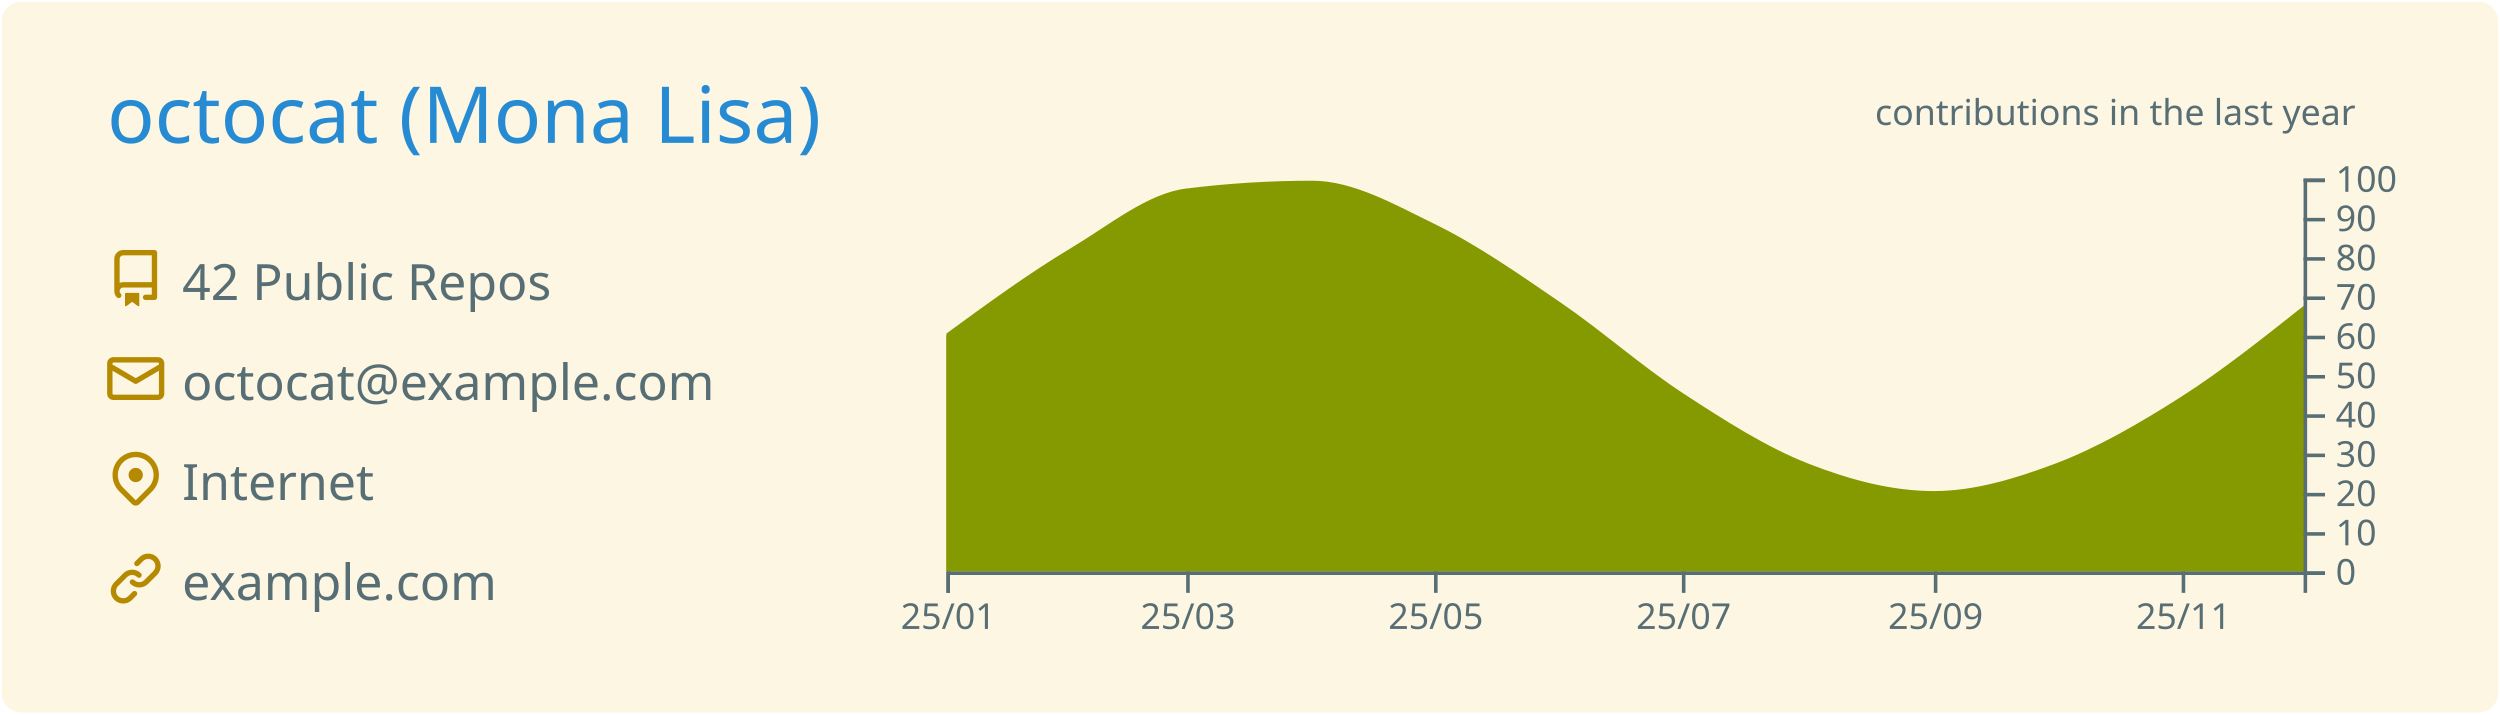
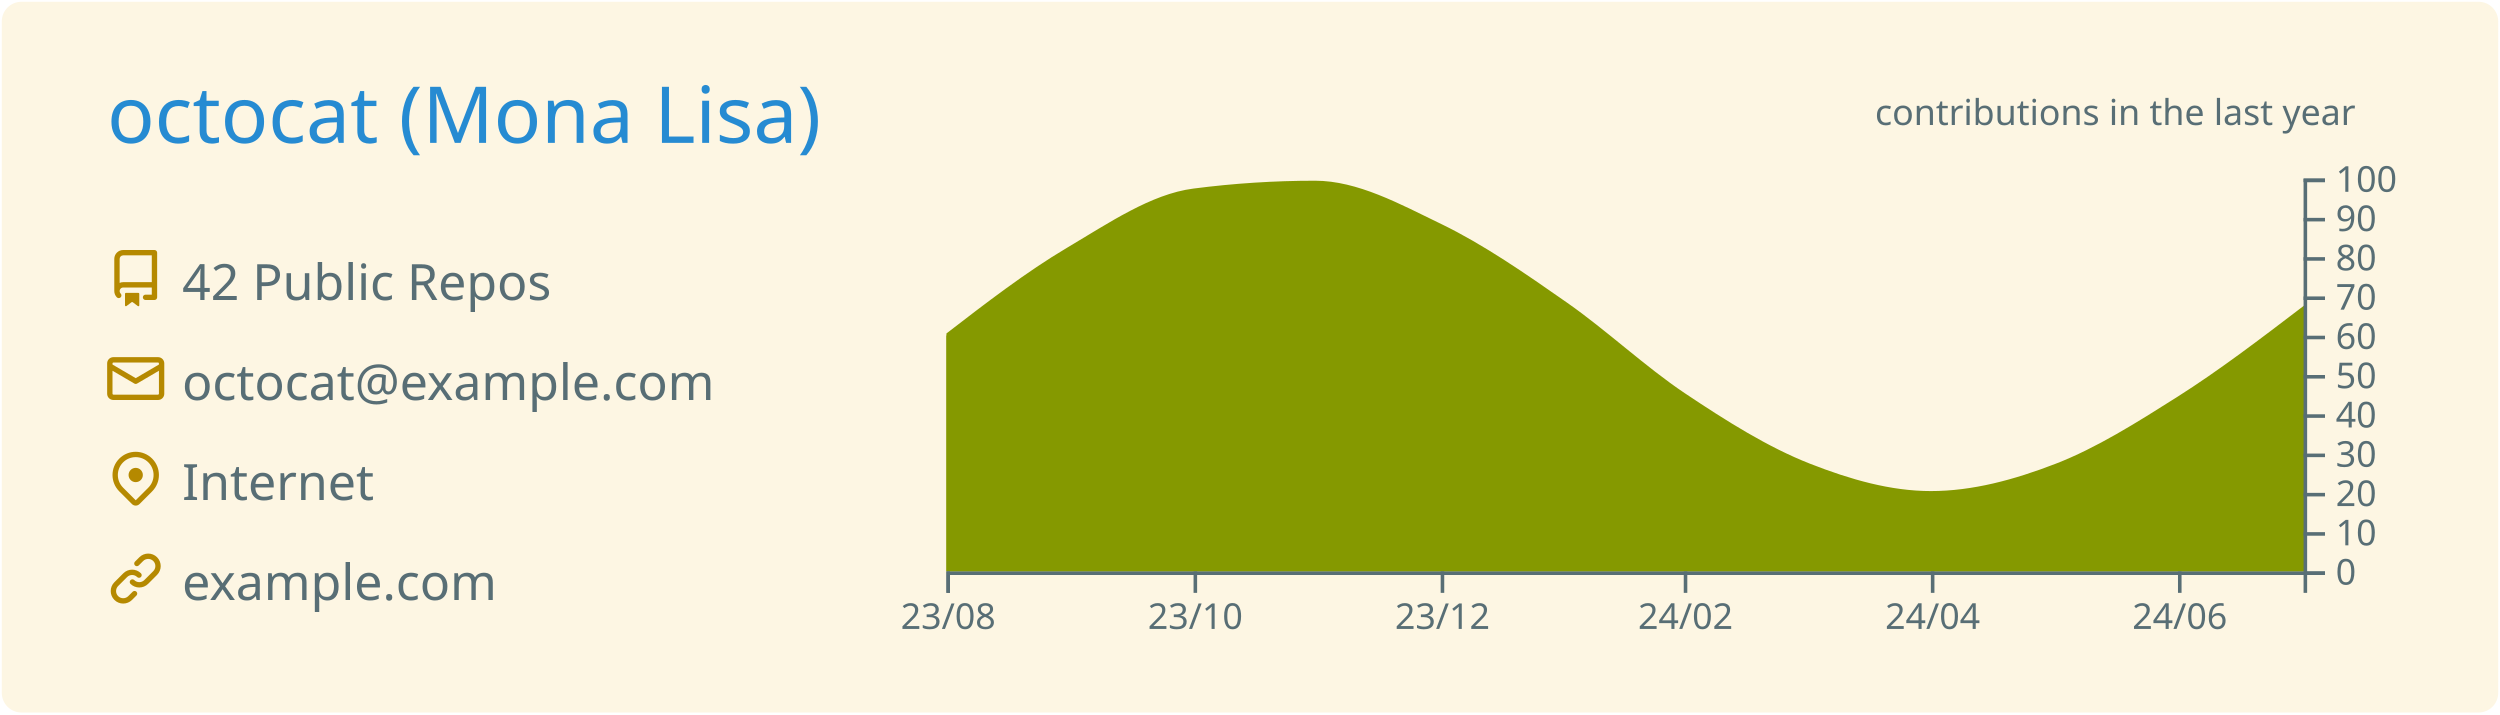
<svg xmlns="http://www.w3.org/2000/svg" width="700" height="200" viewBox="0 0 700 200">
  <style>
@keyframes gpsc-fade{from{opacity:0}to{opacity:1}}
@keyframes gpsc-rise{from{opacity:0;transform:translateY(16px)}to{opacity:1;transform:translateY(0)}}
@keyframes gpsc-grow{from{transform:scaleY(0)}to{transform:scaleY(1)}}
@keyframes gpsc-pop{from{opacity:0;transform:scale(.55)}to{opacity:1;transform:scale(1)}}
@keyframes gpsc-wipe{from{transform:translateX(calc(-1 * var(--gpsc-w,420px)))}to{transform:translateX(0)}}
@keyframes gpsc-tint{from{filter:sepia(.7) saturate(4) hue-rotate(-70deg)}to{filter:sepia(0) saturate(1) hue-rotate(0)}}
@keyframes gpsc-rgb{0%{filter:hue-rotate(0deg) saturate(1)}50%{filter:hue-rotate(180deg) saturate(1.7)}100%{filter:hue-rotate(360deg) saturate(1)}}.gpsc-item{animation:gpsc-fade 1.2s ease both calc(var(--gpsc-i,0) * 0.18s)}.arc{animation:gpsc-pop 1.2s ease both 1.35s;transform-box:fill-box;transform-origin:center}rect.bar{animation:gpsc-grow 1.5s cubic-bezier(.2,.7,.3,1) both 1.35s;transform-box:fill-box;transform-origin:center bottom}.gpsc-reveal{animation:gpsc-wipe 1.8s linear both 1.2s}@media (prefers-reduced-motion:reduce){.gpsc-root,.gpsc-root *,.gpsc-item,.gpsc-chart,rect.bar,.arc,.gpsc-reveal{animation:none!important}}</style>
  <style>* {
          font-family: 'Segoe UI', Ubuntu, "Helvetica Neue", Sans-Serif
        }</style>
  <g class="gpsc-root">
    <rect x="1" y="1" rx="5" ry="5" height="99%" width="99.714%" stroke="#fdf6e3" stroke-width="1" fill="#fdf6e3" stroke-opacity="1" />
    <text x="30" y="40" class="gpsc-item" style="--gpsc-i: 0; font-size: 22px; fill: #268bd2;">octocat (Mona Lisa)</text>
    <g transform="translate(0,40)">
      <g transform="translate(30,30)">
        <g class="gpsc-item" style="--gpsc-i: 0;">
          <g transform="translate(0,0)" width="14" height="14" fill="#b58900">
            <path fill-rule="evenodd" d="M2 2.5A2.5 2.5 0 014.5 0h8.75a.75.75 0 01.75.75v12.5a.75.75 0 01-.75.75h-2.5a.75.75 0 110-1.5h1.75v-2h-8a1 1 0 00-.714 1.7.75.75 0 01-1.072 1.05A2.495 2.495 0 012 11.5v-9zm10.5-1V9h-8c-.356 0-.694.074-1 .208V2.5a1 1 0 011-1h8zM5 12.25v3.25a.25.25 0 00.4.2l1.45-1.087a.25.25 0 01.3 0L8.6 15.7a.25.25 0 00.4-.2v-3.25a.25.25 0 00-.25-.25h-3.5a.25.25 0 00-.25.25z" />
          </g>
        </g>
        <g class="gpsc-item" style="--gpsc-i: 1;">
          <g transform="translate(0,28)" width="14" height="14" fill="#b58900">
            <path fill-rule="evenodd" d="M1.75 2A1.75 1.75 0 000 3.75v.736a.75.75 0 000 .027v7.737C0 13.216.784 14 1.75 14h12.5A1.75 1.75 0 0016 12.25v-8.5A1.75 1.75 0 0014.25 2H1.75zM14.5 4.07v-.32a.25.25 0 00-.25-.25H1.75a.25.25 0 00-.25.25v.32L8 7.88l6.5-3.81zm-13 1.74v6.441c0 .138.112.25.25.25h12.5a.25.25 0 00.25-.25V5.809L8.38 9.397a.75.75 0 01-.76 0L1.5 5.809z" />
          </g>
        </g>
        <g class="gpsc-item" style="--gpsc-i: 2;">
          <g transform="translate(0,56)" width="14" height="14" fill="#b58900">
            <path fill-rule="evenodd" d="M11.536 3.464a5 5 0 010 7.072L8 14.07l-3.536-3.535a5 5 0 117.072-7.072v.001zm1.06 8.132a6.5 6.5 0 10-9.192 0l3.535 3.536a1.5 1.5 0 002.122 0l3.535-3.536zM8 9a2 2 0 100-4 2 2 0 000 4z" />
          </g>
        </g>
        <g class="gpsc-item" style="--gpsc-i: 3;">
          <g transform="translate(0,84)" width="14" height="14" fill="#b58900">
            <path fill-rule="evenodd" d="M7.775 3.275a.75.75 0 001.06 1.06l1.25-1.25a2 2 0 112.83 2.83l-2.5 2.5a2 2 0 01-2.83 0 .75.75 0 00-1.06 1.06 3.5 3.5 0 004.95 0l2.5-2.5a3.5 3.5 0 00-4.95-4.95l-1.25 1.25zm-4.69 9.64a2 2 0 010-2.83l2.5-2.5a2 2 0 012.83 0 .75.75 0 001.06-1.06 3.5 3.5 0 00-4.95 0l-2.5 2.5a3.5 3.5 0 004.95 4.95l1.25-1.25a.75.75 0 00-1.06-1.06l-1.25 1.25a2 2 0 01-2.83 0z" />
          </g>
        </g>
        <text x="21" y="14" class="gpsc-item" style="--gpsc-i: 0; fill: #586e75; font-size: 14px;">42 Public Repos</text>
        <text x="21" y="42" class="gpsc-item" style="--gpsc-i: 1; fill: #586e75; font-size: 14px;">octocat@example.com</text>
        <text x="21" y="70" class="gpsc-item" style="--gpsc-i: 2; fill: #586e75; font-size: 14px;">Internet</text>
        <text x="21" y="98" class="gpsc-item" style="--gpsc-i: 3; fill: #586e75; font-size: 14px;">example.com</text>
      </g>
      <g color="#859900" transform="translate(295,10)">
        <clipPath id="gpsc-reveal-clip">
          <rect class="gpsc-reveal" x="-30" y="0" width="410" height="110" style="--gpsc-w: 410px; --gpsc-i: 4;" />
        </clipPath>
        <g clip-path="url(#gpsc-reveal-clip)" class="gpsc-chart" style="--gpsc-i: 4;">
-           <path transform="translate(-30,0)" stroke="#859900" fill="#859900" opacity="1" d="M0,44C11.756,35.414,23.513,26.828,35.269,19.8C45.888,13.452,56.507,4.625,67.126,3.3C78.882,1.833,90.639,1.1,102.395,1.1C113.772,1.1,125.15,7.66,136.527,13.2C148.283,18.925,160.04,27.165,171.796,35.2C183.174,42.976,194.551,53.073,205.928,60.5C217.685,68.175,229.441,75.717,241.198,80.3C252.954,84.883,264.711,88,276.467,88C287.844,88,299.222,84.571,310.599,80.3C322.355,75.887,334.112,69.094,345.868,61.6C357.246,54.348,368.623,45.324,380,36.3L380,110C368.623,110,357.246,110,345.868,110C334.112,110,322.355,110,310.599,110C299.222,110,287.844,110,276.467,110C264.711,110,252.954,110,241.198,110C229.441,110,217.685,110,205.928,110C194.551,110,183.174,110,171.796,110C160.04,110,148.283,110,136.527,110C125.15,110,113.772,110,102.395,110C90.639,110,78.882,110,67.126,110C56.507,110,45.888,110,35.269,110C23.513,110,11.756,110,0,110Z" />
+           <path transform="translate(-30,0)" stroke="#859900" fill="#859900" opacity="1" d="M0,44C11.343,35.259,22.687,26.517,34.03,19.8C45.751,12.859,57.473,4.816,69.194,3.3C80.537,1.833,91.881,1.1,103.224,1.1C114.945,1.1,126.667,7.517,138.388,13.2C150.109,18.883,161.831,26.998,173.552,35.2C184.517,42.873,195.483,53.159,206.448,60.5C218.169,68.348,229.891,75.706,241.612,80.3C252.955,84.746,264.299,88,275.642,88C287.363,88,299.085,84.836,310.806,80.3C322.149,75.911,333.493,68.782,344.836,61.6C356.557,54.179,368.279,45.24,380,36.3L380,110C368.279,110,356.557,110,344.836,110C333.493,110,322.149,110,310.806,110C299.085,110,287.363,110,275.642,110C264.299,110,252.955,110,241.612,110C229.891,110,218.169,110,206.448,110C195.483,110,184.517,110,173.552,110C161.831,110,150.109,110,138.388,110C126.667,110,114.945,110,103.224,110C91.881,110,80.537,110,69.194,110C57.473,110,45.751,110,34.03,110C22.687,110,11.343,110,0,110Z" />
        </g>
        <g color="#586e75" transform="translate(-30,110)" fill="none" font-size="10" font-family="sans-serif" text-anchor="middle">
          <path class="domain" stroke="currentColor" d="M0.5,6V0.5H380.5V6" />
          <g class="tick" opacity="1" transform="translate(0.5,0)">
            <line stroke="currentColor" y2="6" />
-             <text fill="currentColor" y="9" dy="0.71em">25/01</text>
+             <text fill="currentColor" y="9" dy="0.71em">23/08</text>
          </g>
-           <g class="tick" opacity="1" transform="translate(67.62575,0)">
+           <g class="tick" opacity="1" transform="translate(69.69403,0)">
            <line stroke="currentColor" y2="6" />
-             <text fill="currentColor" y="9" dy="0.71em">25/03</text>
+             <text fill="currentColor" y="9" dy="0.71em">23/10</text>
          </g>
-           <g class="tick" opacity="1" transform="translate(137.0269,0)">
+           <g class="tick" opacity="1" transform="translate(138.8881,0)">
            <line stroke="currentColor" y2="6" />
-             <text fill="currentColor" y="9" dy="0.71em">25/05</text>
+             <text fill="currentColor" y="9" dy="0.71em">23/12</text>
          </g>
-           <g class="tick" opacity="1" transform="translate(206.4281,0)">
+           <g class="tick" opacity="1" transform="translate(206.9478,0)">
            <line stroke="currentColor" y2="6" />
-             <text fill="currentColor" y="9" dy="0.71em">25/07</text>
+             <text fill="currentColor" y="9" dy="0.71em">24/02</text>
          </g>
-           <g class="tick" opacity="1" transform="translate(276.9671,0)">
+           <g class="tick" opacity="1" transform="translate(276.1418,0)">
            <line stroke="currentColor" y2="6" />
-             <text fill="currentColor" y="9" dy="0.71em">25/09</text>
+             <text fill="currentColor" y="9" dy="0.71em">24/04</text>
          </g>
-           <g class="tick" opacity="1" transform="translate(346.3683,0)">
+           <g class="tick" opacity="1" transform="translate(345.3358,0)">
            <line stroke="currentColor" y2="6" />
-             <text fill="currentColor" y="9" dy="0.71em">25/11</text>
+             <text fill="currentColor" y="9" dy="0.71em">24/06</text>
          </g>
        </g>
        <g color="#586e75" transform="translate(350,0)" fill="none" font-size="10" font-family="sans-serif" text-anchor="start">
          <path class="domain" stroke="currentColor" d="M6,110.5H0.5V0.5H6" />
          <g class="tick" opacity="1" transform="translate(0,110.5)">
            <line stroke="currentColor" x2="6" />
            <text fill="currentColor" x="9" dy="0.32em">0</text>
          </g>
          <g class="tick" opacity="1" transform="translate(0,99.5)">
            <line stroke="currentColor" x2="6" />
            <text fill="currentColor" x="9" dy="0.32em">10</text>
          </g>
          <g class="tick" opacity="1" transform="translate(0,88.5)">
            <line stroke="currentColor" x2="6" />
            <text fill="currentColor" x="9" dy="0.32em">20</text>
          </g>
          <g class="tick" opacity="1" transform="translate(0,77.5)">
            <line stroke="currentColor" x2="6" />
            <text fill="currentColor" x="9" dy="0.32em">30</text>
          </g>
          <g class="tick" opacity="1" transform="translate(0,66.5)">
            <line stroke="currentColor" x2="6" />
            <text fill="currentColor" x="9" dy="0.32em">40</text>
          </g>
          <g class="tick" opacity="1" transform="translate(0,55.5)">
            <line stroke="currentColor" x2="6" />
            <text fill="currentColor" x="9" dy="0.32em">50</text>
          </g>
          <g class="tick" opacity="1" transform="translate(0,44.5)">
            <line stroke="currentColor" x2="6" />
            <text fill="currentColor" x="9" dy="0.32em">60</text>
          </g>
          <g class="tick" opacity="1" transform="translate(0,33.5)">
            <line stroke="currentColor" x2="6" />
            <text fill="currentColor" x="9" dy="0.32em">70</text>
          </g>
          <g class="tick" opacity="1" transform="translate(0,22.5)">
            <line stroke="currentColor" x2="6" />
            <text fill="currentColor" x="9" dy="0.32em">80</text>
          </g>
          <g class="tick" opacity="1" transform="translate(0,11.5)">
            <line stroke="currentColor" x2="6" />
            <text fill="currentColor" x="9" dy="0.32em">90</text>
          </g>
          <g class="tick" opacity="1" transform="translate(0,0.5)">
            <line stroke="currentColor" x2="6" />
            <text fill="currentColor" x="9" dy="0.32em">100</text>
          </g>
        </g>
        <g>
          <text y="-15" x="230" style="fill: #586e75; font-size: 10px;">contributions in the last year</text>
        </g>
      </g>
    </g>
  </g>
</svg>
